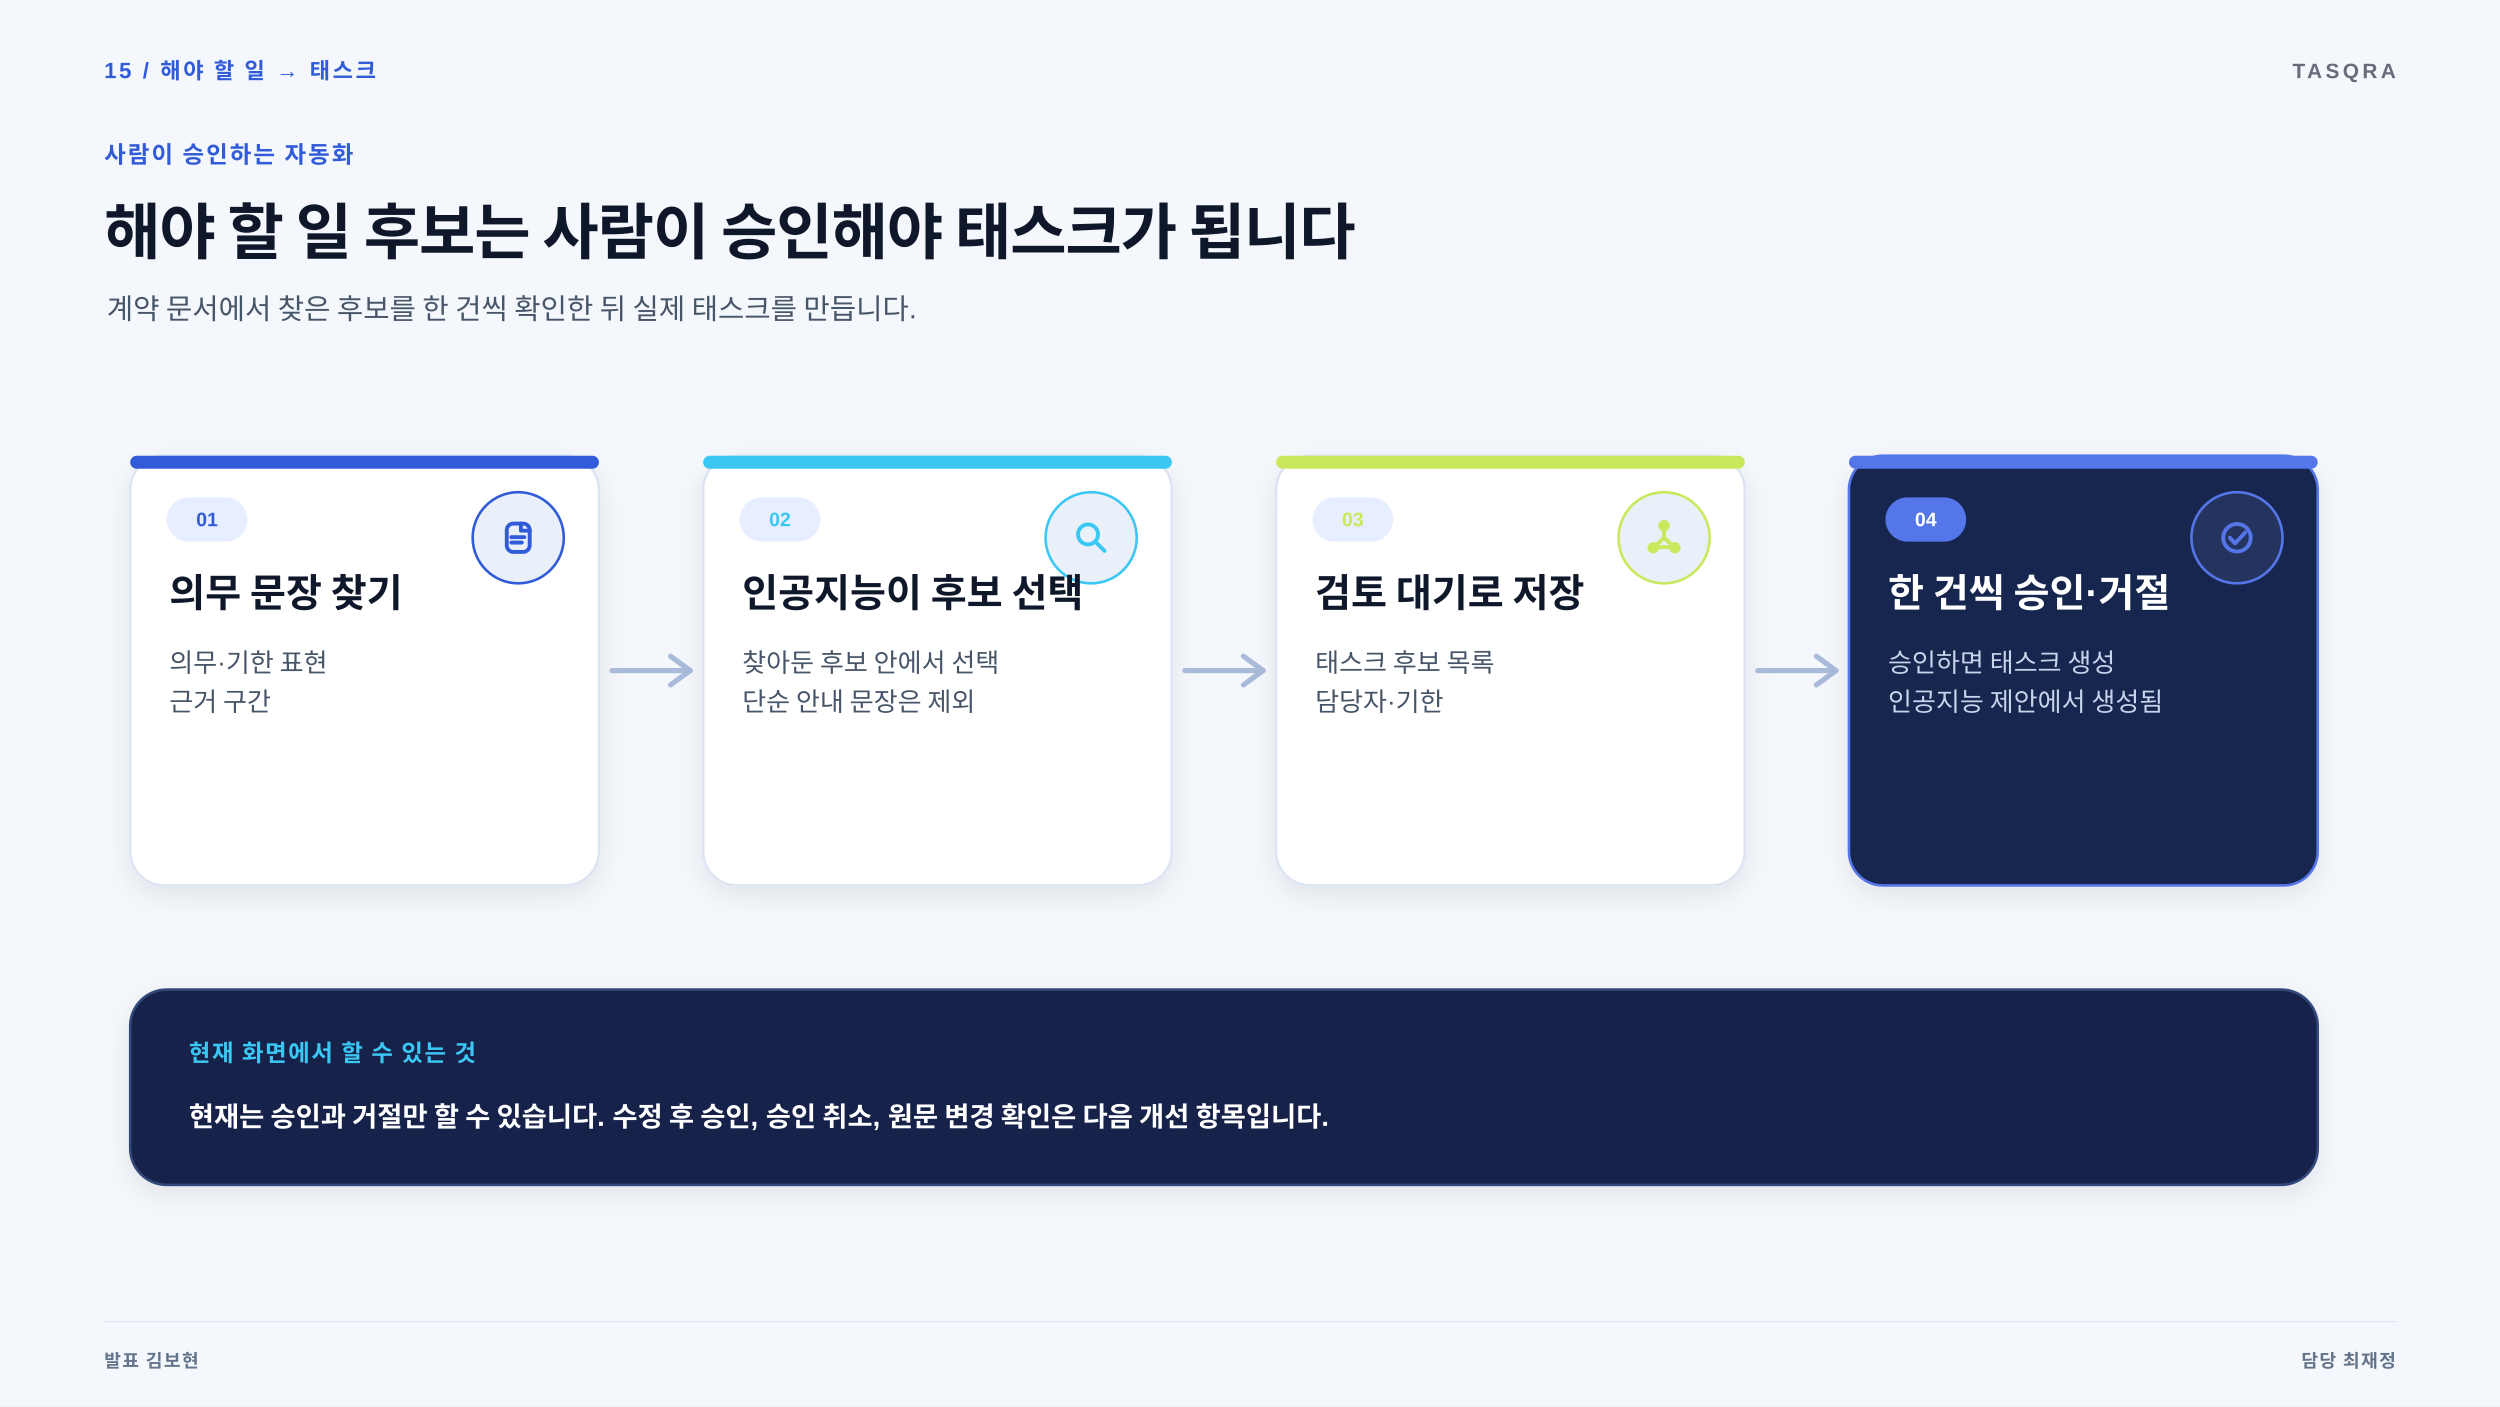
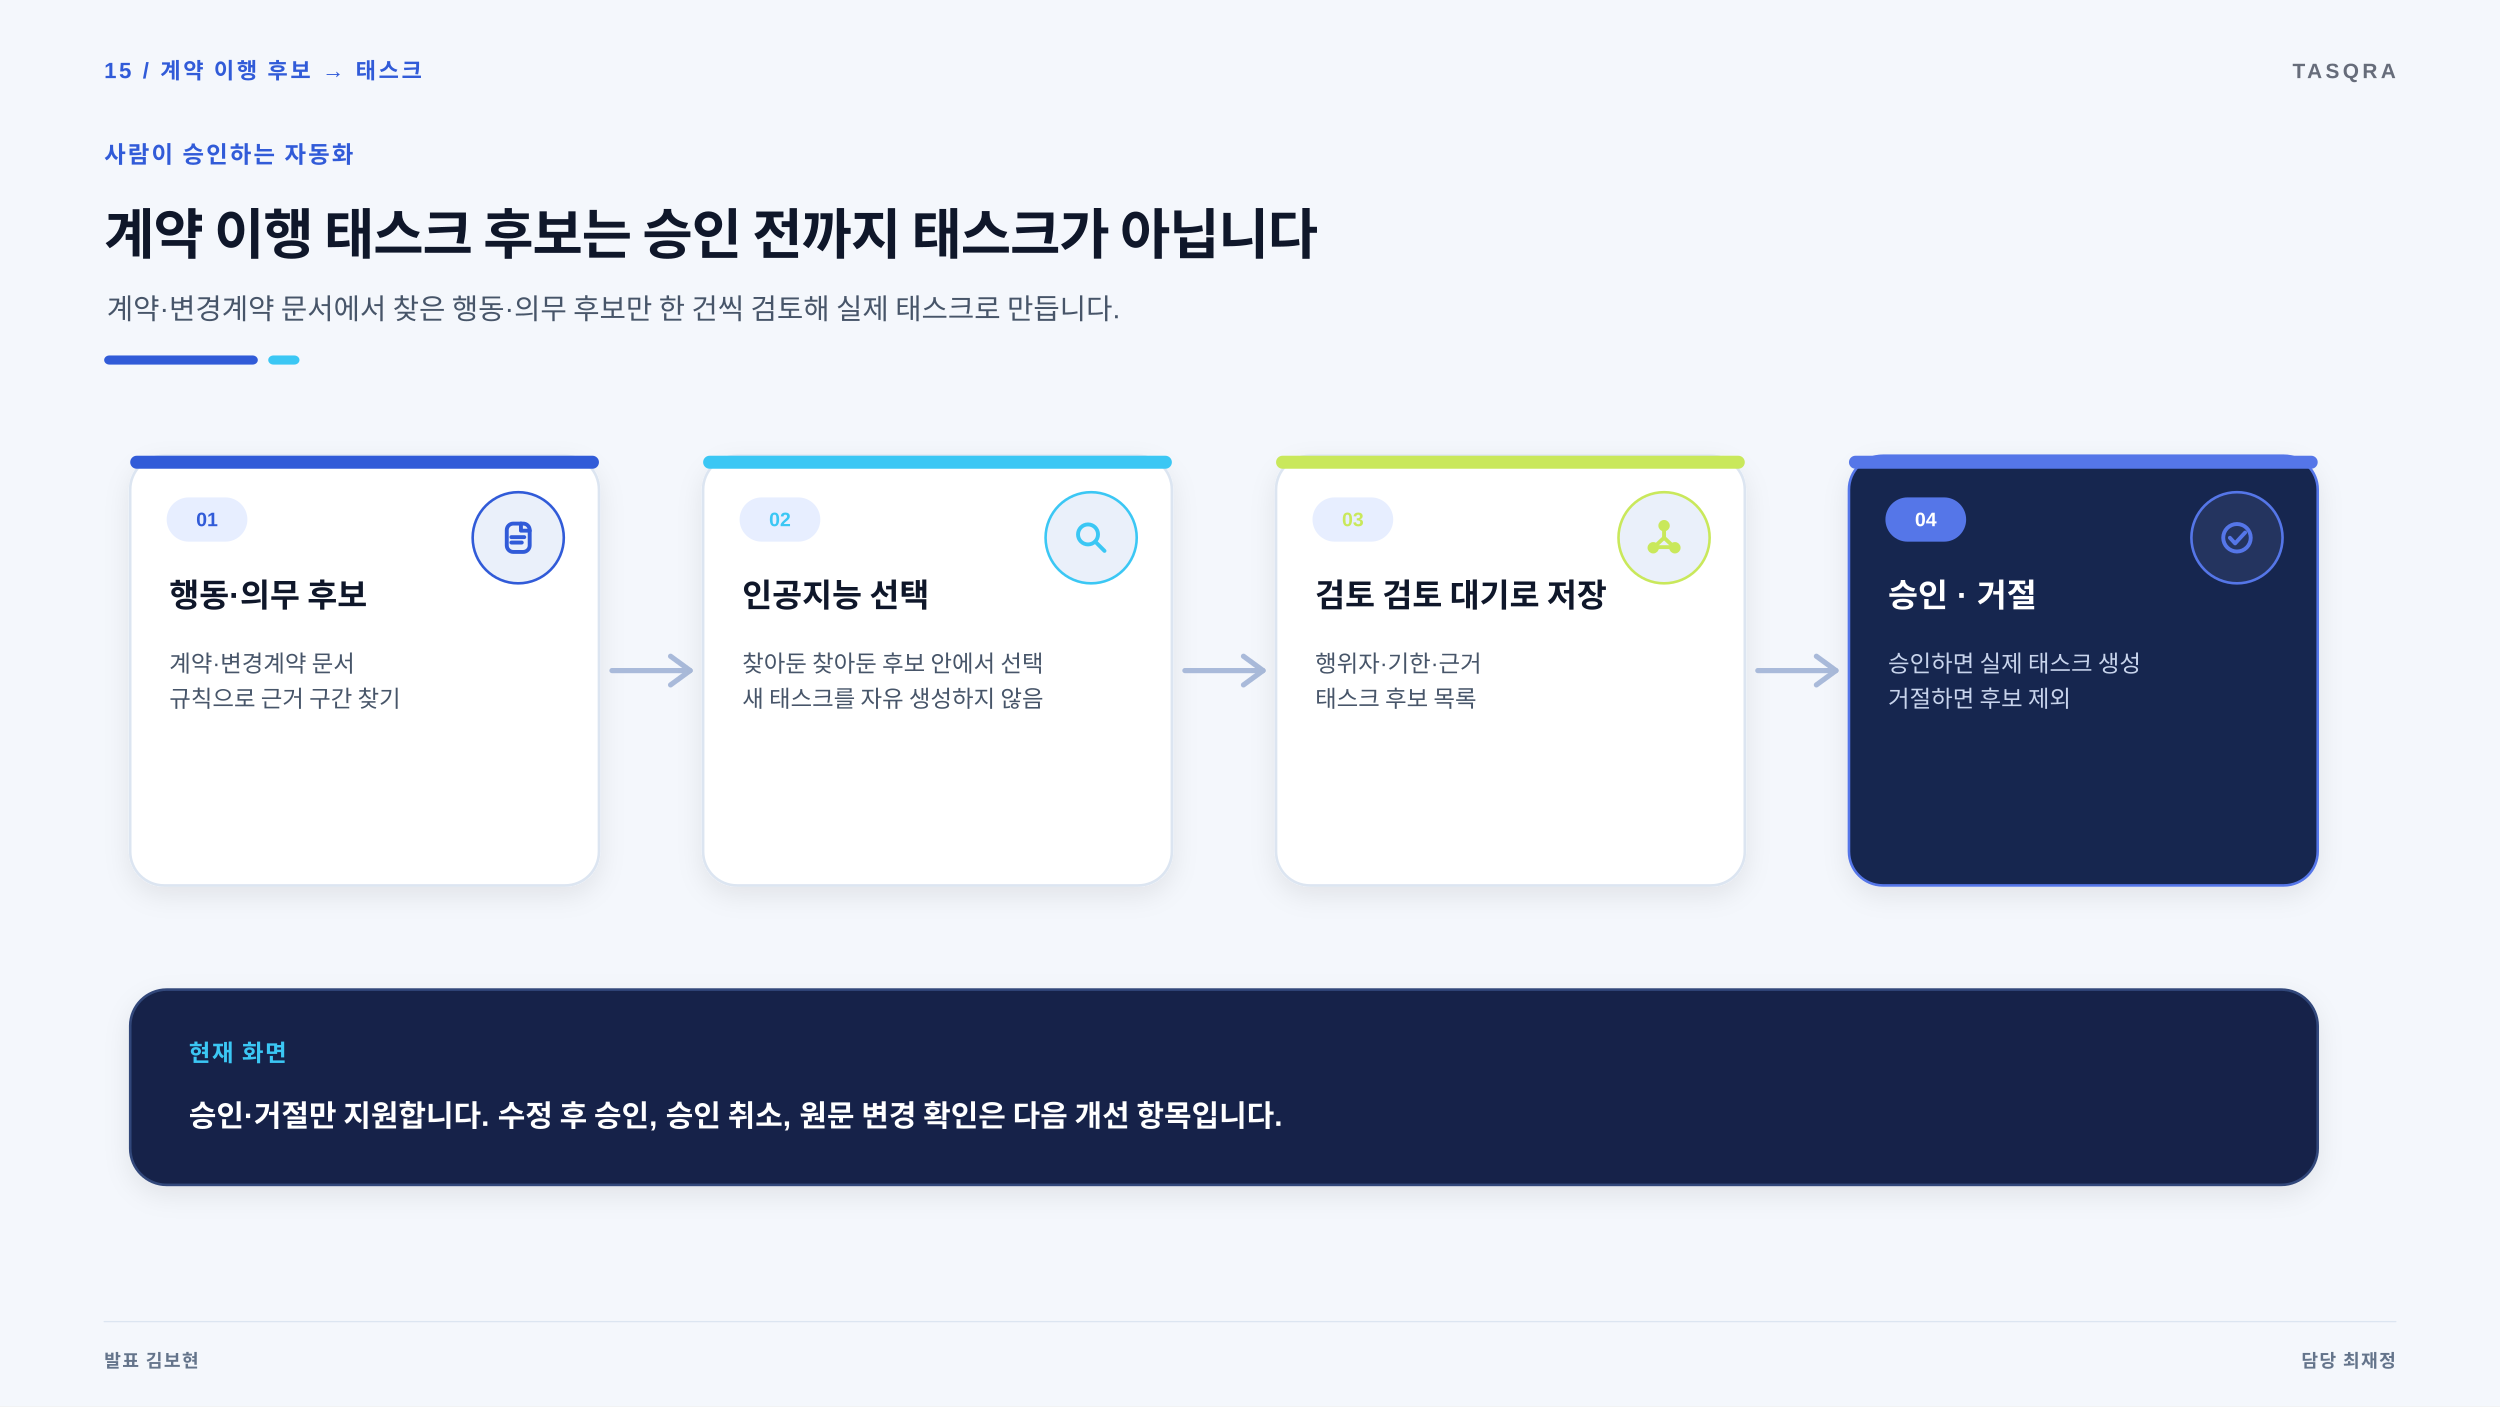
<svg xmlns="http://www.w3.org/2000/svg" width="1920" height="1080" viewBox="0 0 1920 1080">
  <defs>
    <style>@font-face{font-family:NotoKR;src:url("../../포트폴리오/NotoSansKR.ttf") format("truetype");} text{font-family:NotoKR,Arial,sans-serif;}</style>
    <filter id="shadow" x="-20%" y="-20%" width="140%" height="140%">
      <feDropShadow dx="0" dy="12" stdDeviation="16" flood-color="#0E162F" flood-opacity="0.11" />
    </filter>
    <filter id="softShadow" x="-20%" y="-20%" width="140%" height="140%">
      <feDropShadow dx="0" dy="7" stdDeviation="10" flood-color="#0E162F" flood-opacity="0.08" />
    </filter>
  </defs>
  <rect x="0" y="0" width="1920" height="1080" rx="0" fill="#F4F7FC" stroke="none" stroke-width="0" opacity="1" />
-   <text x="80" y="60" font-family="NotoKR, Arial, sans-serif" font-size="17" font-weight="800" font-style="normal" fill="#315BD8" text-anchor="start" letter-spacing="2" opacity="1">15  /  해야 할 일 → 태스크</text>
+   <text x="80" y="60" font-family="NotoKR, Arial, sans-serif" font-size="17" font-weight="800" font-style="normal" fill="#315BD8" text-anchor="start" letter-spacing="2" opacity="1">15  /  계약 이행 후보 → 태스크</text>
  <text x="1840" y="60" font-family="NotoKR, Arial, sans-serif" font-size="16" font-weight="800" font-style="normal" fill="#0F172A" text-anchor="end" letter-spacing="2.6" opacity="0.62">TASQRA</text>
  <line x1="80" y1="1015" x2="1840" y2="1015" stroke="#DCE5F1" stroke-width="1" stroke-linecap="round" opacity="1" />
  <text x="80" y="1050" font-family="NotoKR, Arial, sans-serif" font-size="14" font-weight="700" font-style="normal" fill="#64748B" text-anchor="start" letter-spacing="1" opacity="1">발표  김보현</text>
  <text x="1840" y="1050" font-family="NotoKR, Arial, sans-serif" font-size="14" font-weight="700" font-style="normal" fill="#64748B" text-anchor="end" letter-spacing="1" opacity="1">담당  최재정</text>
  <text x="80" y="125" font-family="NotoKR, Arial, sans-serif" font-size="18" font-weight="800" font-style="normal" fill="#315BD8" text-anchor="start" letter-spacing="1.6" opacity="1">사람이 승인하는 자동화</text>
-   <text x="80" y="195" font-family="NotoKR, Arial, sans-serif" font-size="47" font-weight="800" font-style="normal" fill="#0F172A" text-anchor="start" letter-spacing="-0.8" opacity="1">해야 할 일 후보는 사람이 승인해야 태스크가 됩니다</text>
-   <text x="82" y="245" font-family="NotoKR, Arial, sans-serif" font-size="22" font-weight="500" font-style="normal" fill="#475569" text-anchor="start" letter-spacing="0" opacity="1">계약 문서에서 찾은 후보를 한 건씩 확인한 뒤 실제 태스크를 만듭니다.</text>
+   <text x="80" y="195" font-family="NotoKR, Arial, sans-serif" font-size="42" font-weight="800" font-style="normal" fill="#0F172A" text-anchor="start" letter-spacing="-0.8" opacity="1">계약 이행 태스크 후보는 승인 전까지 태스크가 아닙니다</text>
+   <text x="82" y="245" font-family="NotoKR, Arial, sans-serif" font-size="22" font-weight="500" font-style="normal" fill="#475569" text-anchor="start" letter-spacing="0" opacity="1">계약·변경계약 문서에서 찾은 행동·의무 후보만 한 건씩 검토해 실제 태스크로 만듭니다.</text>
+   <rect x="80" y="273" width="118" height="7" rx="4" fill="#315BD8" stroke="none" stroke-width="0" opacity="1" />
+   <rect x="206" y="273" width="24" height="7" rx="4" fill="#3BC7F4" stroke="none" stroke-width="0" opacity="1" />
  <rect x="100" y="350" width="360" height="330" rx="26" fill="#FFFFFF" stroke="#DCE5F1" stroke-width="2" opacity="1" filter="url(#softShadow)" />
  <rect x="100" y="350" width="360" height="10" rx="5" fill="#315BD8" stroke="none" stroke-width="0" opacity="1" />
  <rect x="128" y="382" width="62" height="34" rx="17.0" fill="#E7EEFF" stroke="none" stroke-width="0" opacity="1" />
  <text x="159.0" y="404.1" font-family="NotoKR, Arial, sans-serif" font-size="15" font-weight="700" font-style="normal" fill="#315BD8" text-anchor="middle" letter-spacing="0" opacity="1">01</text>
  <circle cx="398" cy="413" r="35" fill="#EAF0FA" stroke="#315BD8" stroke-width="2" opacity="1" />
  <g fill="none" stroke="#315BD8" stroke-width="3" stroke-linecap="round" stroke-linejoin="round">
    <rect x="389.2" y="402.12" width="17.6" height="21.76" rx="5" />
    <path d="M 400.08 402.12 v 5.44 h 6.72" />
    <line x1="392.72" y1="412.52" x2="402.64" y2="412.52" />
    <line x1="392.72" y1="416.68" x2="400.72" y2="416.68" />
  </g>
-   <text x="130" y="466" font-family="NotoKR, Arial, sans-serif" font-size="30" font-weight="800" font-style="normal" fill="#0F172A" text-anchor="start" letter-spacing="0" opacity="1">의무 문장 찾기</text>
-   <text x="130" y="516" font-family="NotoKR, Arial, sans-serif" font-size="20" font-weight="500" fill="#475569" text-anchor="start">
-     <tspan x="130" dy="0">의무·기한 표현</tspan>
-     <tspan x="130" dy="30.0">근거 구간</tspan>
+   <text x="130" y="466" font-family="NotoKR, Arial, sans-serif" font-size="25" font-weight="800" font-style="normal" fill="#0F172A" text-anchor="start" letter-spacing="0" opacity="1">행동·의무 후보</text>
+   <text x="130" y="516" font-family="NotoKR, Arial, sans-serif" font-size="18" font-weight="500" fill="#475569" text-anchor="start">
+     <tspan x="130" dy="0">계약·변경계약 문서</tspan>
+     <tspan x="130" dy="27.0">규칙으로 근거 구간 찾기</tspan>
  </text>
  <line x1="470" y1="515" x2="530" y2="515" stroke="#A9BADA" stroke-width="4" stroke-linecap="round" opacity="1" />
  <path d="M 515 504 L 530 515 L 515 526" fill="none" stroke="#A9BADA" stroke-width="4" stroke-linecap="round" stroke-linejoin="round" />
  <rect x="540" y="350" width="360" height="330" rx="26" fill="#FFFFFF" stroke="#DCE5F1" stroke-width="2" opacity="1" filter="url(#softShadow)" />
  <rect x="540" y="350" width="360" height="10" rx="5" fill="#3BC7F4" stroke="none" stroke-width="0" opacity="1" />
  <rect x="568" y="382" width="62" height="34" rx="17.0" fill="#E7EEFF" stroke="none" stroke-width="0" opacity="1" />
  <text x="599.0" y="404.1" font-family="NotoKR, Arial, sans-serif" font-size="15" font-weight="700" font-style="normal" fill="#3BC7F4" text-anchor="middle" letter-spacing="0" opacity="1">02</text>
  <circle cx="838" cy="413" r="35" fill="#EAF0FA" stroke="#3BC7F4" stroke-width="2" opacity="1" />
  <g fill="none" stroke="#3BC7F4" stroke-width="3" stroke-linecap="round">
    <circle cx="835.6" cy="410.44" r="7.68" />
    <line x1="841.2" y1="416.04" x2="848.24" y2="423.08" />
  </g>
-   <text x="570" y="466" font-family="NotoKR, Arial, sans-serif" font-size="30" font-weight="800" font-style="normal" fill="#0F172A" text-anchor="start" letter-spacing="0" opacity="1">인공지능이 후보 선택</text>
-   <text x="570" y="516" font-family="NotoKR, Arial, sans-serif" font-size="20" font-weight="500" fill="#475569" text-anchor="start">
-     <tspan x="570" dy="0">찾아둔 후보 안에서 선택</tspan>
-     <tspan x="570" dy="30.0">단순 안내 문장은 제외</tspan>
+   <text x="570" y="466" font-family="NotoKR, Arial, sans-serif" font-size="25" font-weight="800" font-style="normal" fill="#0F172A" text-anchor="start" letter-spacing="0" opacity="1">인공지능 선택</text>
+   <text x="570" y="516" font-family="NotoKR, Arial, sans-serif" font-size="18" font-weight="500" fill="#475569" text-anchor="start">
+     <tspan x="570" dy="0">찾아둔 찾아둔 후보 안에서 선택</tspan>
+     <tspan x="570" dy="27.0">새 태스크를 자유 생성하지 않음</tspan>
  </text>
  <line x1="910" y1="515" x2="970" y2="515" stroke="#A9BADA" stroke-width="4" stroke-linecap="round" opacity="1" />
  <path d="M 955 504 L 970 515 L 955 526" fill="none" stroke="#A9BADA" stroke-width="4" stroke-linecap="round" stroke-linejoin="round" />
  <rect x="980" y="350" width="360" height="330" rx="26" fill="#FFFFFF" stroke="#DCE5F1" stroke-width="2" opacity="1" filter="url(#softShadow)" />
  <rect x="980" y="350" width="360" height="10" rx="5" fill="#C9E85B" stroke="none" stroke-width="0" opacity="1" />
  <rect x="1008" y="382" width="62" height="34" rx="17.0" fill="#E7EEFF" stroke="none" stroke-width="0" opacity="1" />
  <text x="1039.0" y="404.1" font-family="NotoKR, Arial, sans-serif" font-size="15" font-weight="700" font-style="normal" fill="#C9E85B" text-anchor="middle" letter-spacing="0" opacity="1">03</text>
  <circle cx="1278" cy="413" r="35" fill="#EAF0FA" stroke="#C9E85B" stroke-width="2" opacity="1" />
  <g fill="none" stroke="#C9E85B" stroke-width="3" stroke-linecap="round">
    <line x1="1278" y1="404.68" x2="1278" y2="413" />
    <line x1="1270.32" y1="420.2" x2="1285.68" y2="420.2" />
    <line x1="1270.32" y1="420.2" x2="1278" y2="413" />
    <line x1="1285.68" y1="420.2" x2="1278" y2="413" />
    <circle cx="1278" cy="403.72" r="2.88" fill="#C9E85B" />
    <circle cx="1269.68" cy="420.68" r="2.88" fill="#C9E85B" />
    <circle cx="1286.32" cy="420.68" r="2.88" fill="#C9E85B" />
  </g>
-   <text x="1010" y="466" font-family="NotoKR, Arial, sans-serif" font-size="30" font-weight="800" font-style="normal" fill="#0F172A" text-anchor="start" letter-spacing="0" opacity="1">검토 대기로 저장</text>
-   <text x="1010" y="516" font-family="NotoKR, Arial, sans-serif" font-size="20" font-weight="500" fill="#475569" text-anchor="start">
-     <tspan x="1010" dy="0">태스크 후보 목록</tspan>
-     <tspan x="1010" dy="30.0">담당자·기한</tspan>
+   <text x="1010" y="466" font-family="NotoKR, Arial, sans-serif" font-size="25" font-weight="800" font-style="normal" fill="#0F172A" text-anchor="start" letter-spacing="0" opacity="1">검토 검토 대기로 저장</text>
+   <text x="1010" y="516" font-family="NotoKR, Arial, sans-serif" font-size="18" font-weight="500" fill="#475569" text-anchor="start">
+     <tspan x="1010" dy="0">행위자·기한·근거</tspan>
+     <tspan x="1010" dy="27.0">태스크 후보 목록</tspan>
  </text>
  <line x1="1350" y1="515" x2="1410" y2="515" stroke="#A9BADA" stroke-width="4" stroke-linecap="round" opacity="1" />
  <path d="M 1395 504 L 1410 515 L 1395 526" fill="none" stroke="#A9BADA" stroke-width="4" stroke-linecap="round" stroke-linejoin="round" />
  <rect x="1420" y="350" width="360" height="330" rx="26" fill="#17264F" stroke="#5576E8" stroke-width="2" opacity="1" filter="url(#softShadow)" />
  <rect x="1420" y="350" width="360" height="10" rx="5" fill="#5576E8" stroke="none" stroke-width="0" opacity="1" />
  <rect x="1448" y="382" width="62" height="34" rx="17.0" fill="#5576E8" stroke="none" stroke-width="0" opacity="1" />
  <text x="1479.0" y="404.1" font-family="NotoKR, Arial, sans-serif" font-size="15" font-weight="700" font-style="normal" fill="#FFFFFF" text-anchor="middle" letter-spacing="0" opacity="1">04</text>
  <circle cx="1718" cy="413" r="35" fill="#24345F" stroke="#5576E8" stroke-width="2" opacity="1" />
  <g fill="none" stroke="#5576E8" stroke-width="3" stroke-linecap="round" stroke-linejoin="round">
    <circle cx="1718" cy="413" r="10.56" />
    <path d="M 1712.56 413 l 4.0 4.32 l 7.68 -8.32" />
  </g>
-   <text x="1450" y="466" font-family="NotoKR, Arial, sans-serif" font-size="30" font-weight="800" font-style="normal" fill="#FFFFFF" text-anchor="start" letter-spacing="0" opacity="1">한 건씩 승인·거절</text>
-   <text x="1450" y="516" font-family="NotoKR, Arial, sans-serif" font-size="20" font-weight="500" fill="#C8D4EC" text-anchor="start">
-     <tspan x="1450" dy="0">승인하면 태스크 생성</tspan>
-     <tspan x="1450" dy="30.0">인공지능 제안에서 생성됨</tspan>
+   <text x="1450" y="466" font-family="NotoKR, Arial, sans-serif" font-size="25" font-weight="800" font-style="normal" fill="#FFFFFF" text-anchor="start" letter-spacing="0" opacity="1">승인 · 거절</text>
+   <text x="1450" y="516" font-family="NotoKR, Arial, sans-serif" font-size="18" font-weight="500" fill="#C8D4EC" text-anchor="start">
+     <tspan x="1450" dy="0">승인하면 실제 태스크 생성</tspan>
+     <tspan x="1450" dy="27.0">거절하면 후보 제외</tspan>
  </text>
  <rect x="100" y="760" width="1680" height="150" rx="28" fill="#16234A" stroke="#31477A" stroke-width="2" opacity="1" filter="url(#softShadow)" />
-   <text x="145" y="815" font-family="NotoKR, Arial, sans-serif" font-size="18" font-weight="800" font-style="normal" fill="#3BC7F4" text-anchor="start" letter-spacing="1.2" opacity="1">현재 화면에서 할 수 있는 것</text>
-   <text x="145" y="865" font-family="NotoKR, Arial, sans-serif" font-size="21" font-weight="600" font-style="normal" fill="#FFFFFF" text-anchor="start" letter-spacing="0" opacity="1">현재는 승인과 거절만 할 수 있습니다. 수정 후 승인, 승인 취소, 원문 변경 확인은 다음 개선 항목입니다.</text>
+   <text x="145" y="815" font-family="NotoKR, Arial, sans-serif" font-size="18" font-weight="800" font-style="normal" fill="#3BC7F4" text-anchor="start" letter-spacing="1.2" opacity="1">현재 화면</text>
+   <text x="145" y="865" font-family="NotoKR, Arial, sans-serif" font-size="23" font-weight="700" font-style="normal" fill="#FFFFFF" text-anchor="start" letter-spacing="0" opacity="1">승인·거절만 지원합니다. 수정 후 승인, 승인 취소, 원문 변경 확인은 다음 개선 항목입니다.</text>
</svg>
